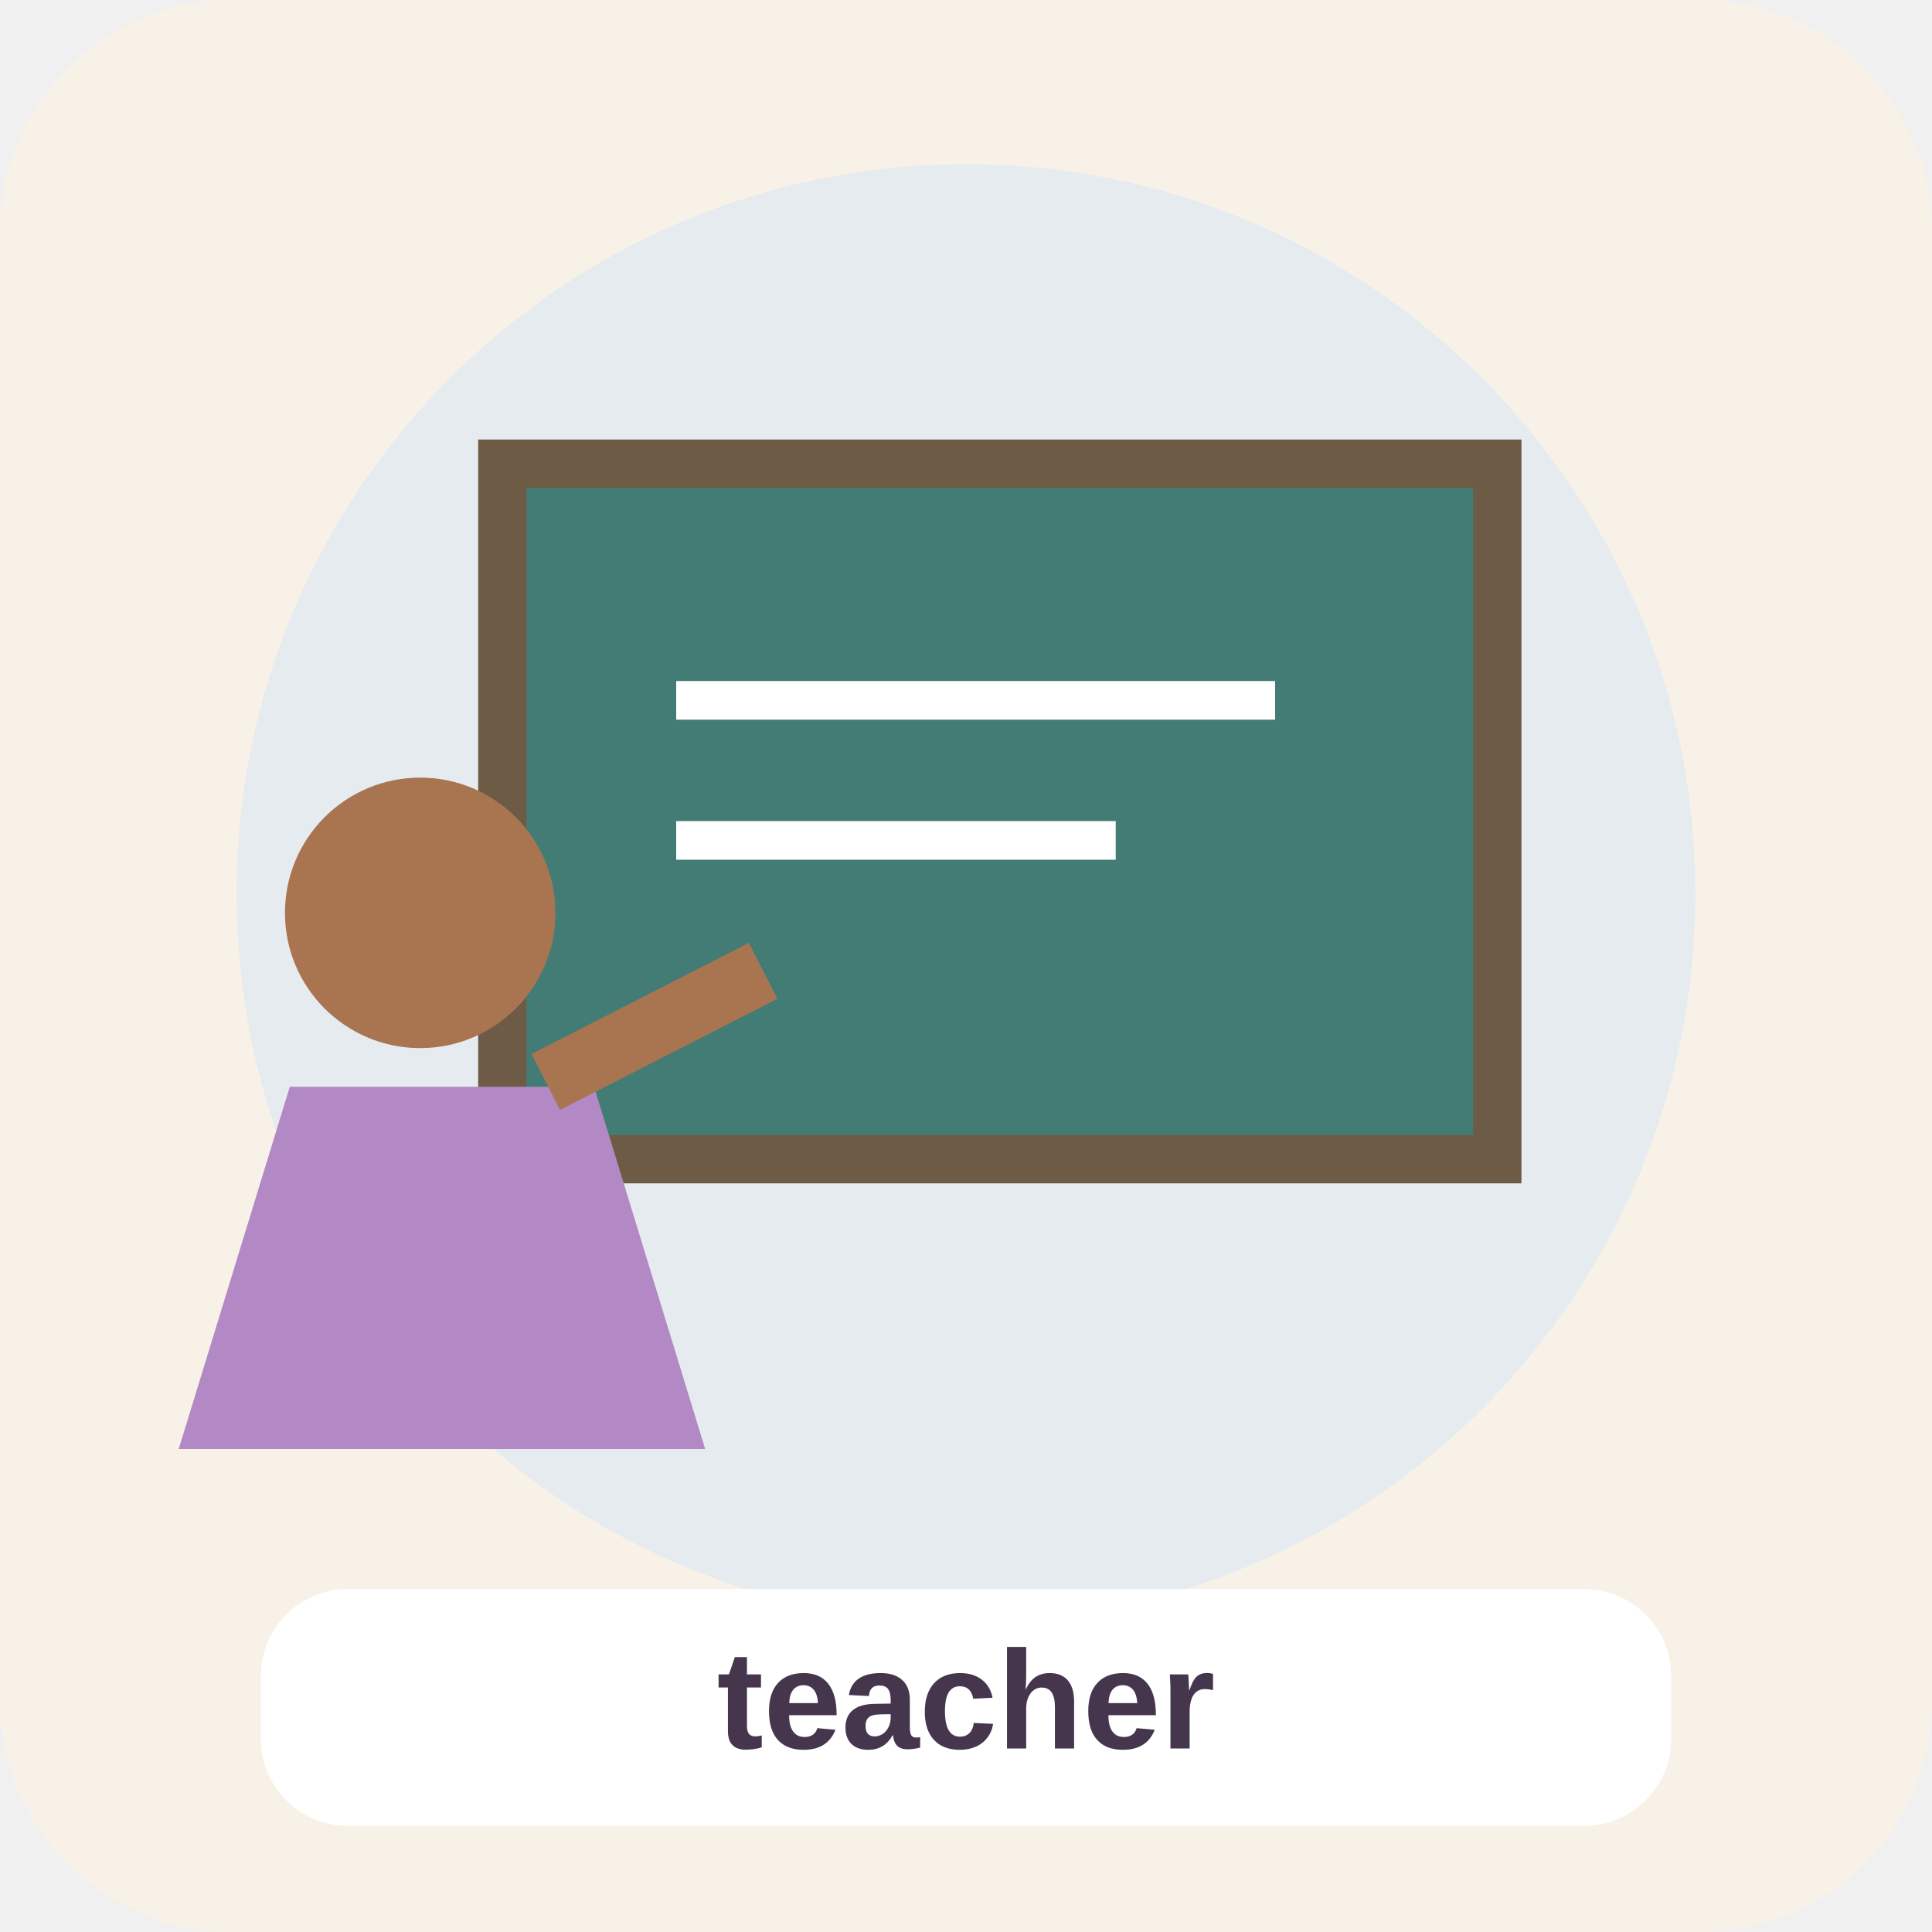
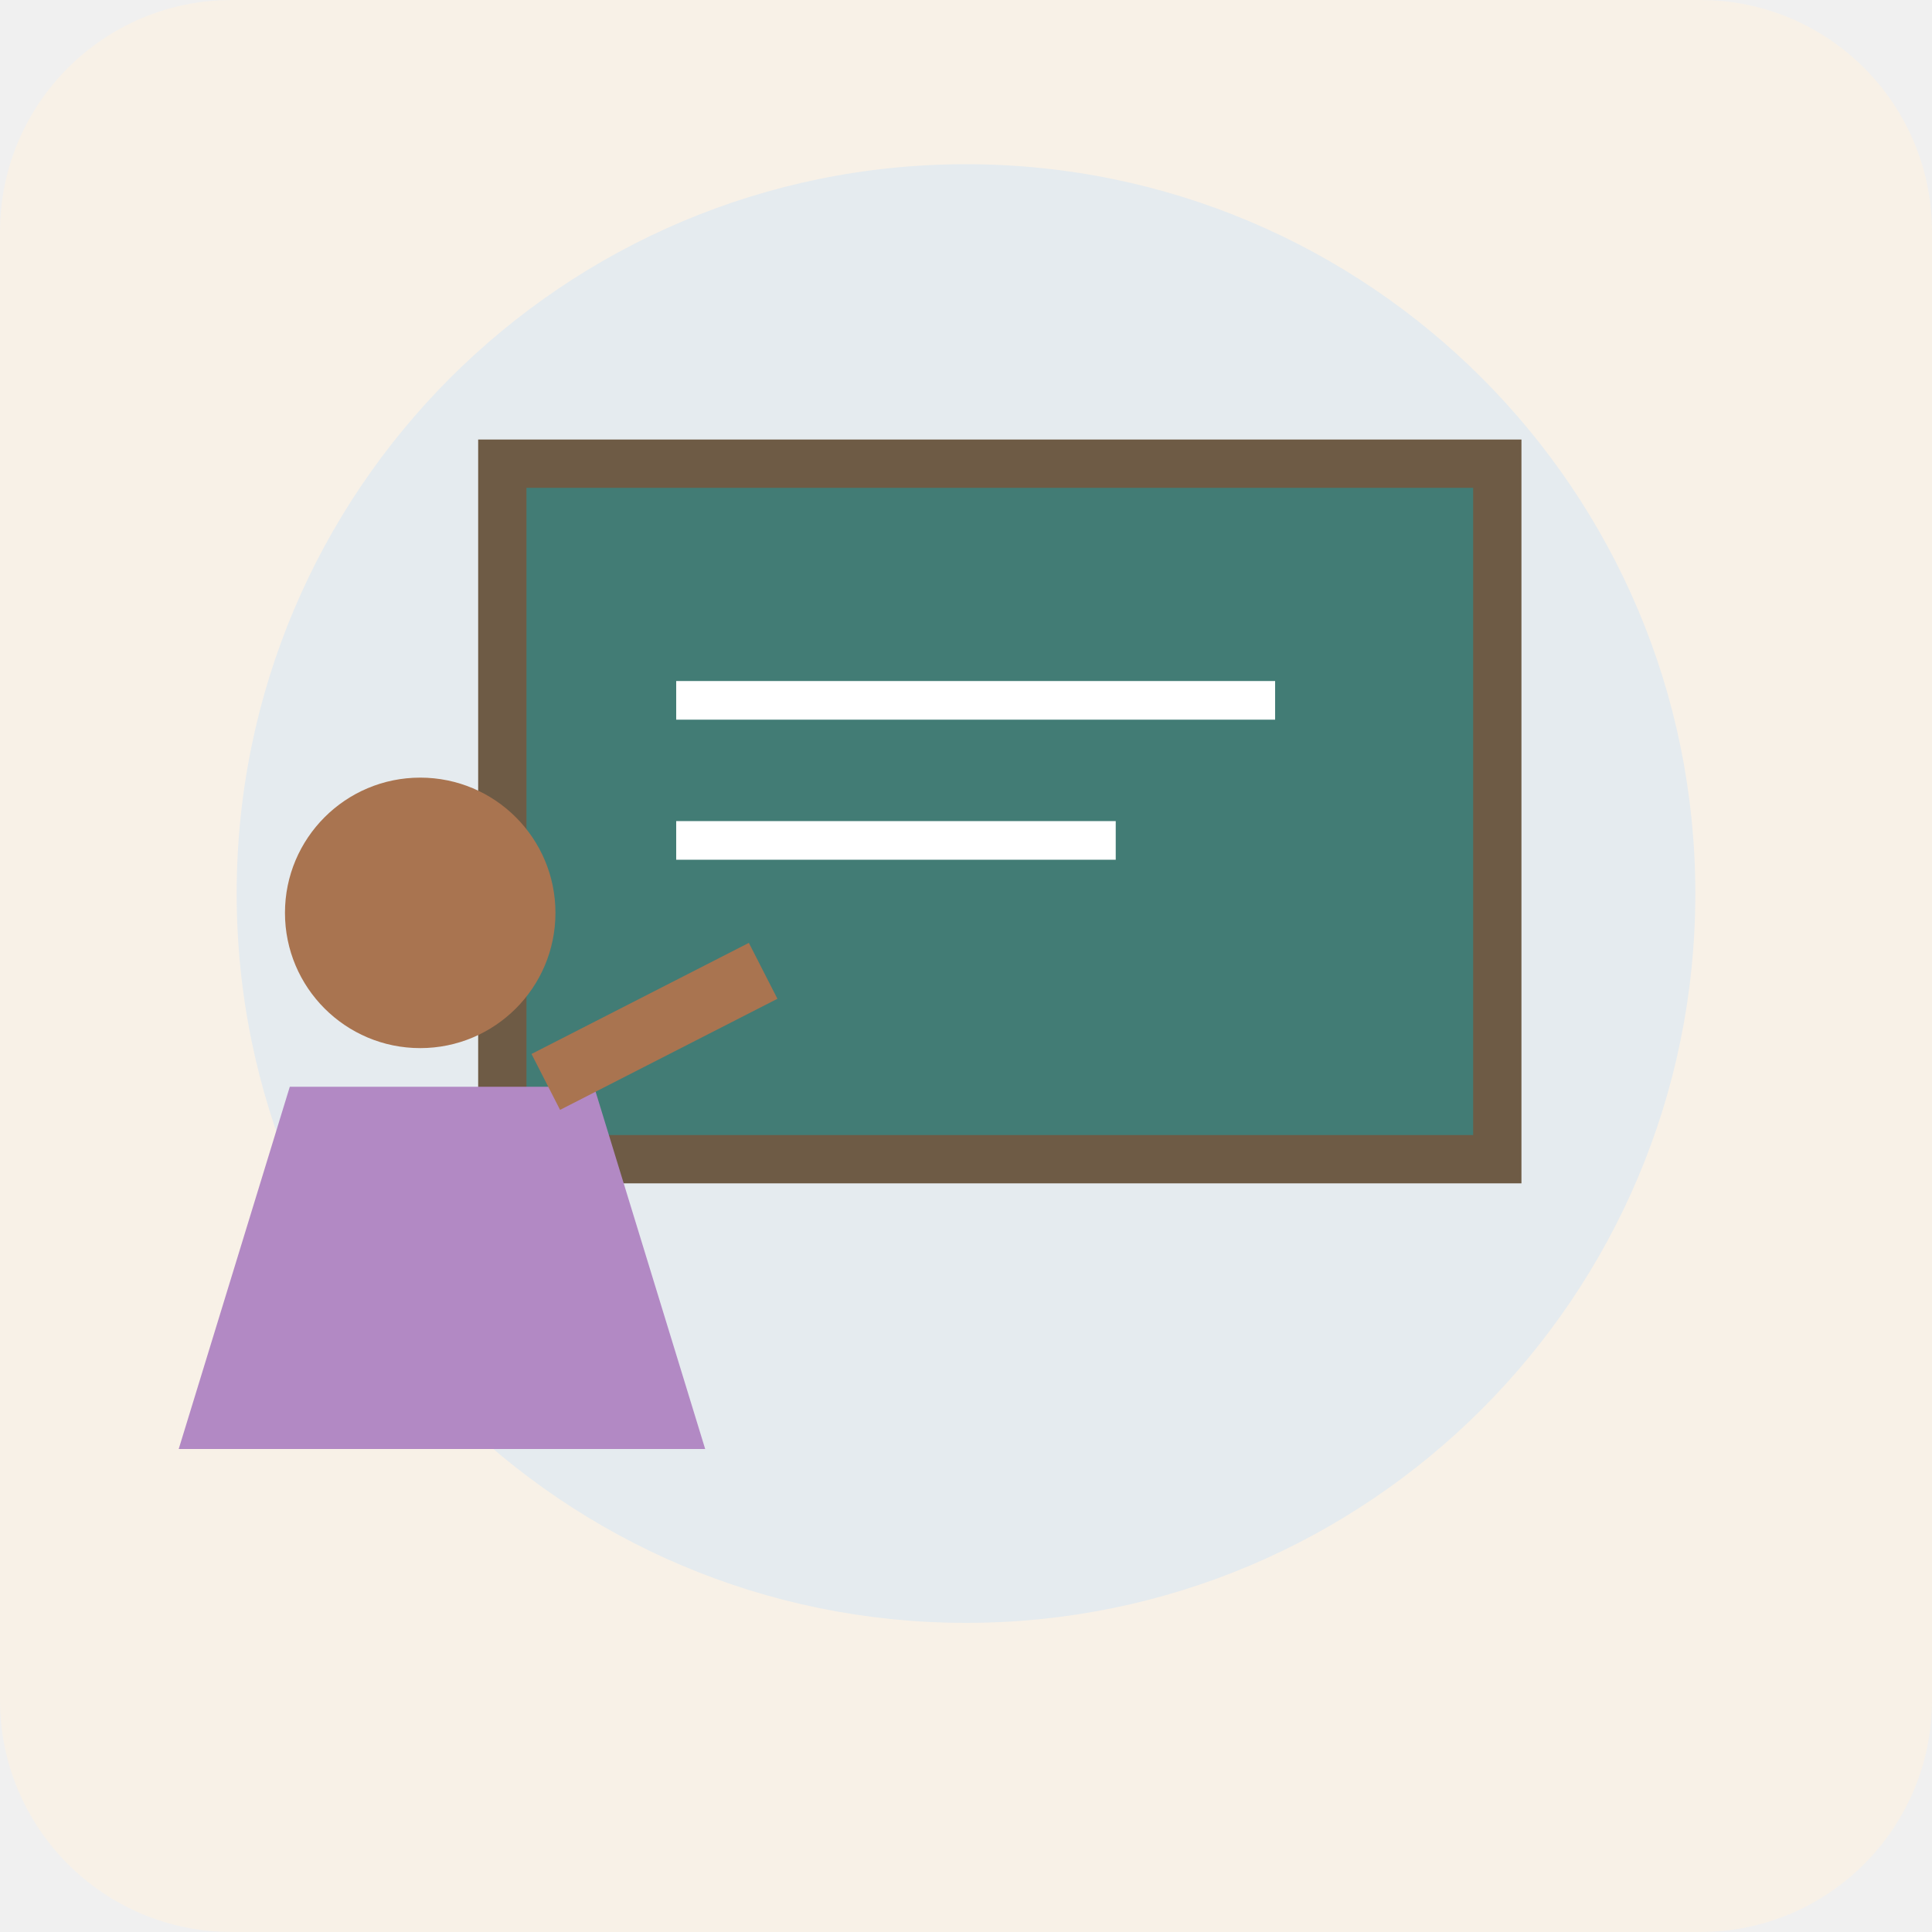
- <svg xmlns="http://www.w3.org/2000/svg" viewBox="0 0 400 400" role="img" aria-label="Illustration of teacher">
+ <svg xmlns="http://www.w3.org/2000/svg" viewBox="0 0 400 400" role="img" aria-label="Study illustration">
  <rect width="400" height="400" rx="48" fill="#f8f1e7" />
  <circle cx="200" cy="185" r="151" fill="#e5ebef" />
  <rect x="104" y="96" width="206" height="144" fill="#427c75" stroke="#6e5b45" stroke-width="10" />
  <path d="M140 145h124m-124 29h91" stroke="#fff" stroke-width="8" />
  <circle cx="87" cy="189" r="28" fill="#a97450" />
  <path d="M60 225h63l23 75H37z" fill="#b289c4" />
  <path d="M113 224l45-23" stroke="#a97450" stroke-width="13" />
-   <rect x="54" y="329" width="292" height="49" rx="18" fill="#ffffff" />
-   <text x="200" y="362" font-family="Arial,sans-serif" font-size="29" text-anchor="middle" fill="#45364e" font-weight="bold">teacher</text>
</svg>
